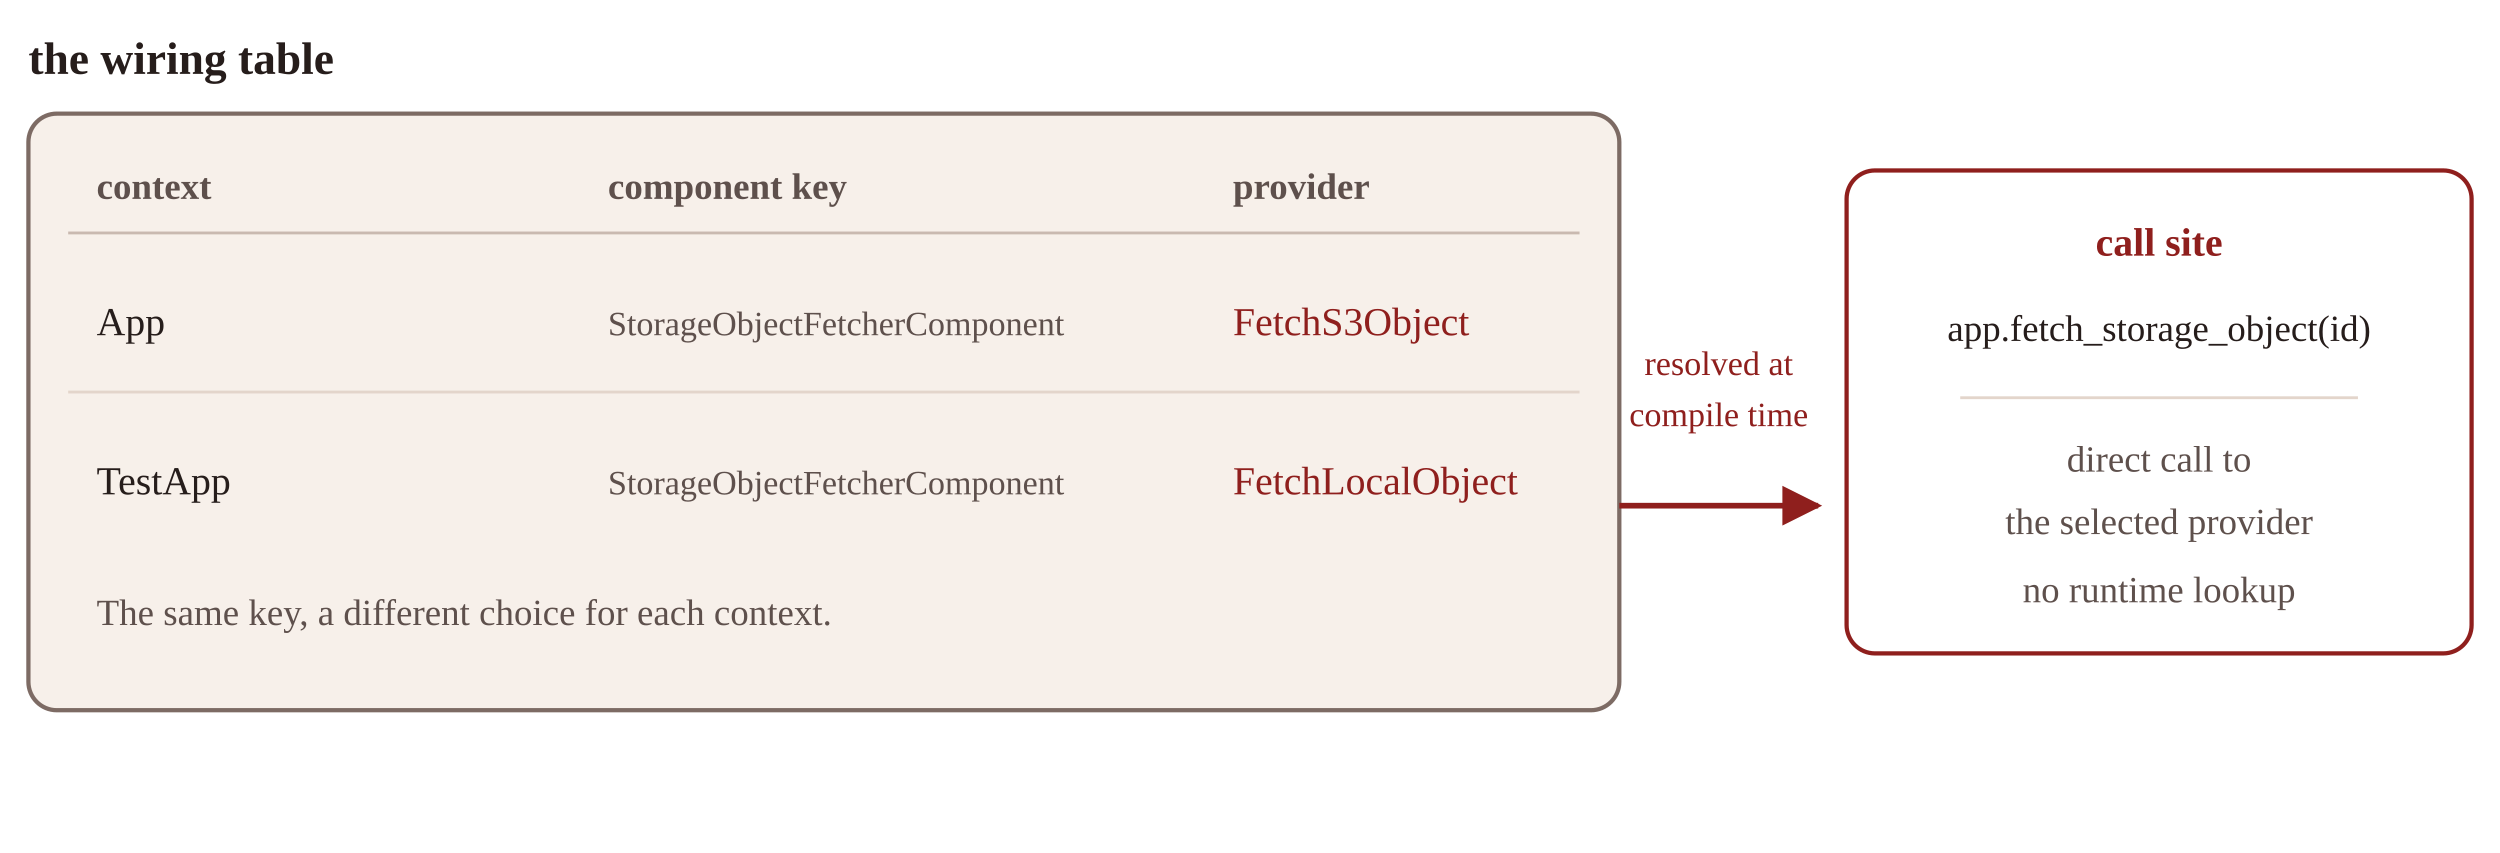
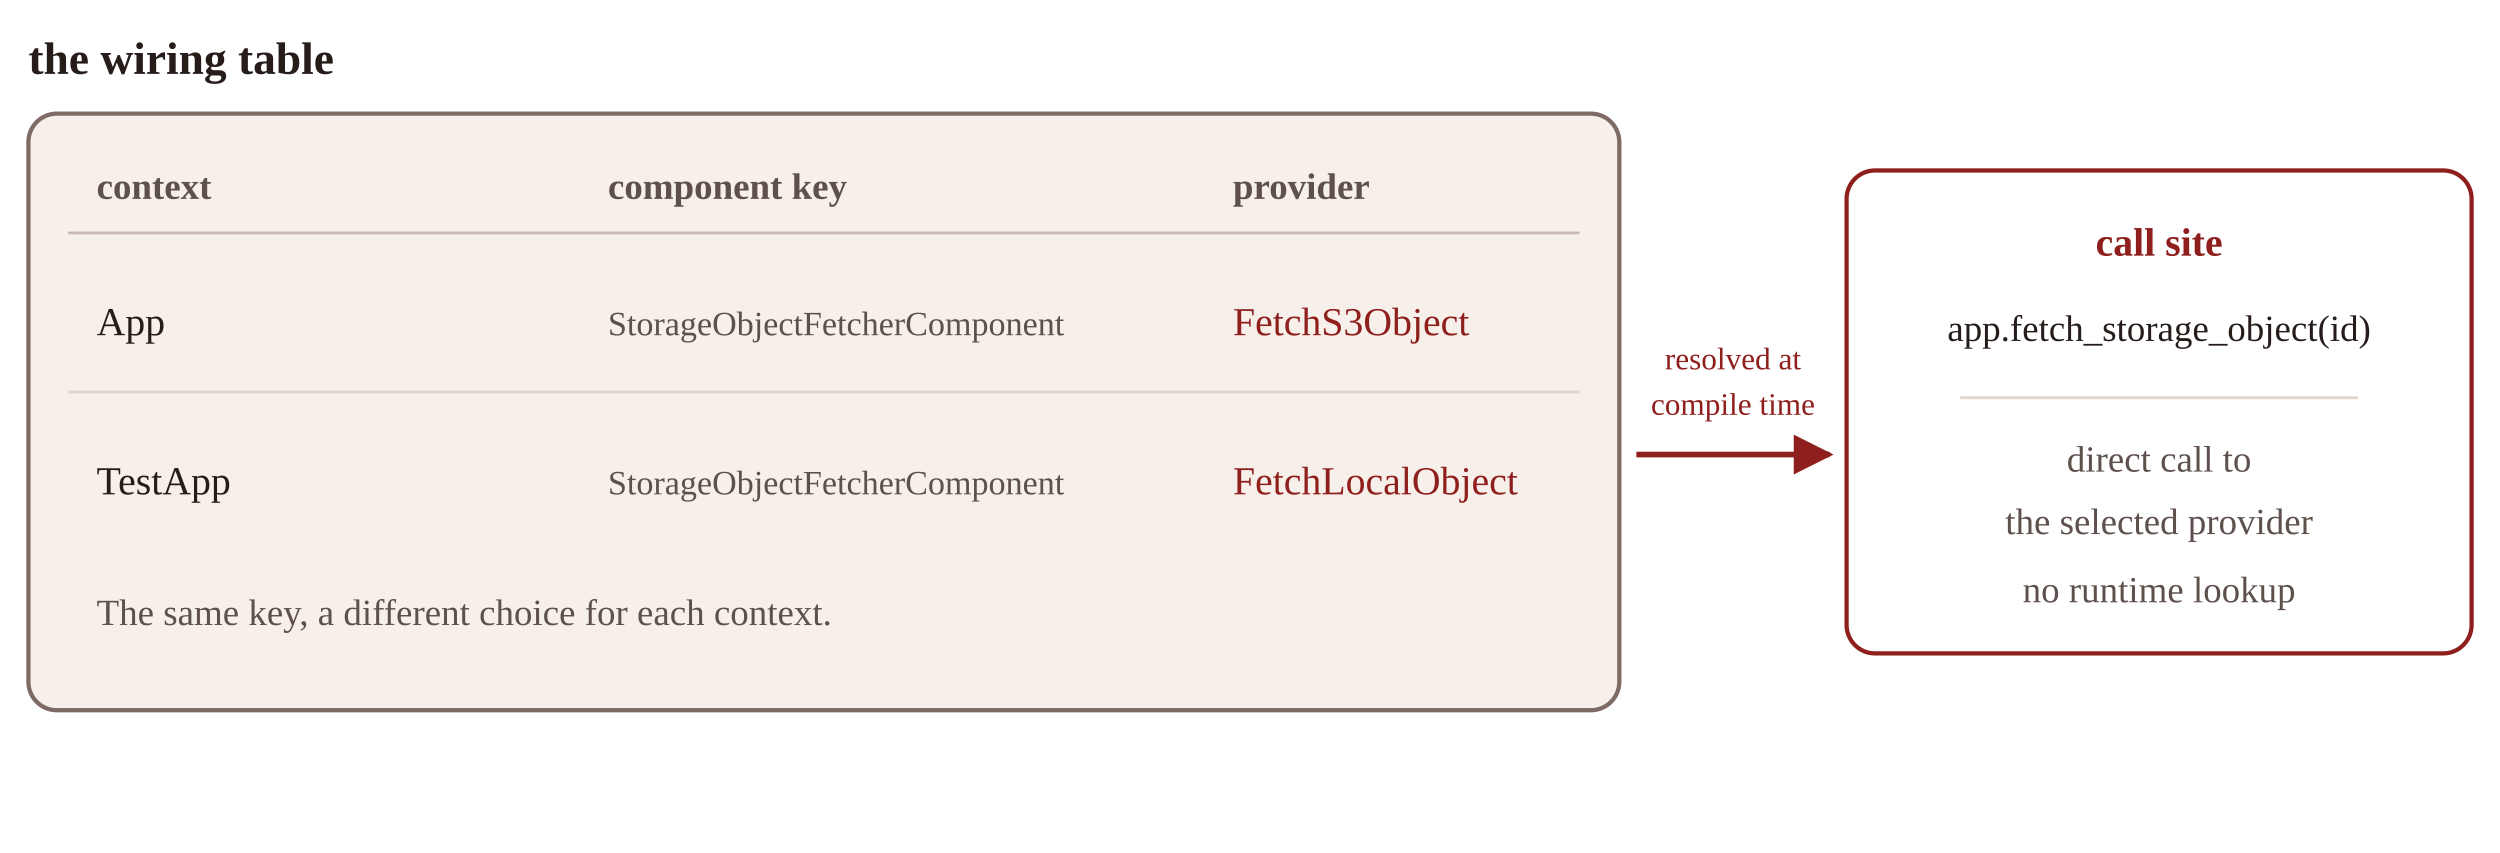
<svg xmlns="http://www.w3.org/2000/svg" viewBox="0 0 880 300" role="img" aria-labelledby="title desc" style="font-family: var(--ifm-font-family-base, ui-sans-serif, system-ui, -apple-system, Segoe UI, sans-serif)">
  <defs>
    <marker id="arrow" viewBox="0 0 10 10" refX="9" refY="5" markerWidth="7" markerHeight="7" orient="auto-start-reverse">
      <path d="M 0 0 L 10 5 L 0 10 z" style="fill: var(--cgp-link, #8f1f1d)" />
    </marker>
  </defs>
  <text x="10" y="26" font-size="16" font-weight="700" style="fill: var(--cgp-text, #261d1b)">the wiring table</text>
  <rect x="10" y="40" width="560" height="210" rx="10" stroke-width="1.5" style="fill: var(--cgp-surface, #f7f0ea); stroke: var(--ifm-color-emphasis-600, #7d6b64)" />
  <text x="34" y="70" font-size="13" font-weight="600" style="fill: var(--cgp-text-muted, #5e504c)">context</text>
  <text x="214" y="70" font-size="13" font-weight="600" style="fill: var(--cgp-text-muted, #5e504c)">component key</text>
  <text x="434" y="70" font-size="13" font-weight="600" style="fill: var(--cgp-text-muted, #5e504c)">provider</text>
  <path d="M 24 82 L 556 82" stroke-width="1" style="stroke: var(--ifm-color-emphasis-400, #c9b9b0)" />
  <text x="34" y="118" font-size="14" style="fill: var(--cgp-text, #261d1b)">App</text>
  <text x="214" y="118" font-size="12" style="fill: var(--cgp-text-muted, #5e504c)">StorageObjectFetcherComponent</text>
  <text x="434" y="118" font-size="14" style="fill: var(--cgp-link, #8f1f1d)">FetchS3Object</text>
  <path d="M 24 138 L 556 138" stroke-width="1" style="stroke: var(--cgp-border, #e3d5cb)" />
  <text x="34" y="174" font-size="14" style="fill: var(--cgp-text, #261d1b)">TestApp</text>
  <text x="214" y="174" font-size="12" style="fill: var(--cgp-text-muted, #5e504c)">StorageObjectFetcherComponent</text>
  <text x="434" y="174" font-size="14" style="fill: var(--cgp-link, #8f1f1d)">FetchLocalObject</text>
  <text x="34" y="220" font-size="13" style="fill: var(--cgp-text-muted, #5e504c)">The same key, a different choice for each context.</text>
-   <path d="M 570 178 L 640 178" stroke-width="2" marker-end="url(#arrow)" style="stroke: var(--cgp-link, #8f1f1d)" />
-   <text x="605" y="132" text-anchor="middle" font-size="12" style="fill: var(--cgp-link, #8f1f1d)">resolved at</text>
-   <text x="605" y="150" text-anchor="middle" font-size="12" style="fill: var(--cgp-link, #8f1f1d)">compile time</text>
+   <path d="M 576 160 L 644 160" stroke-width="2" marker-end="url(#arrow)" style="stroke: var(--cgp-link, #8f1f1d)" />
+   <text x="610" y="130" text-anchor="middle" font-size="11" style="fill: var(--cgp-link, #8f1f1d)">resolved at</text>
+   <text x="610" y="146" text-anchor="middle" font-size="11" style="fill: var(--cgp-link, #8f1f1d)">compile time</text>
  <rect x="650" y="60" width="220" height="170" rx="10" stroke-width="1.5" style="fill: var(--cgp-surface-raised, #ffffff); stroke: var(--cgp-link, #8f1f1d)" />
  <text x="760" y="90" text-anchor="middle" font-size="14" font-weight="600" style="fill: var(--cgp-link, #8f1f1d)">call site</text>
  <text x="760" y="120" text-anchor="middle" font-size="13" style="fill: var(--cgp-text, #261d1b)">app.fetch_storage_object(id)</text>
  <path d="M 690 140 L 830 140" stroke-width="1" style="stroke: var(--cgp-border, #e3d5cb)" />
  <text x="760" y="166" text-anchor="middle" font-size="13" style="fill: var(--cgp-text-muted, #5e504c)">direct call to</text>
  <text x="760" y="188" text-anchor="middle" font-size="13" style="fill: var(--cgp-text-muted, #5e504c)">the selected provider</text>
  <text x="760" y="212" text-anchor="middle" font-size="13" style="fill: var(--cgp-text-muted, #5e504c)">no runtime lookup</text>
</svg>
